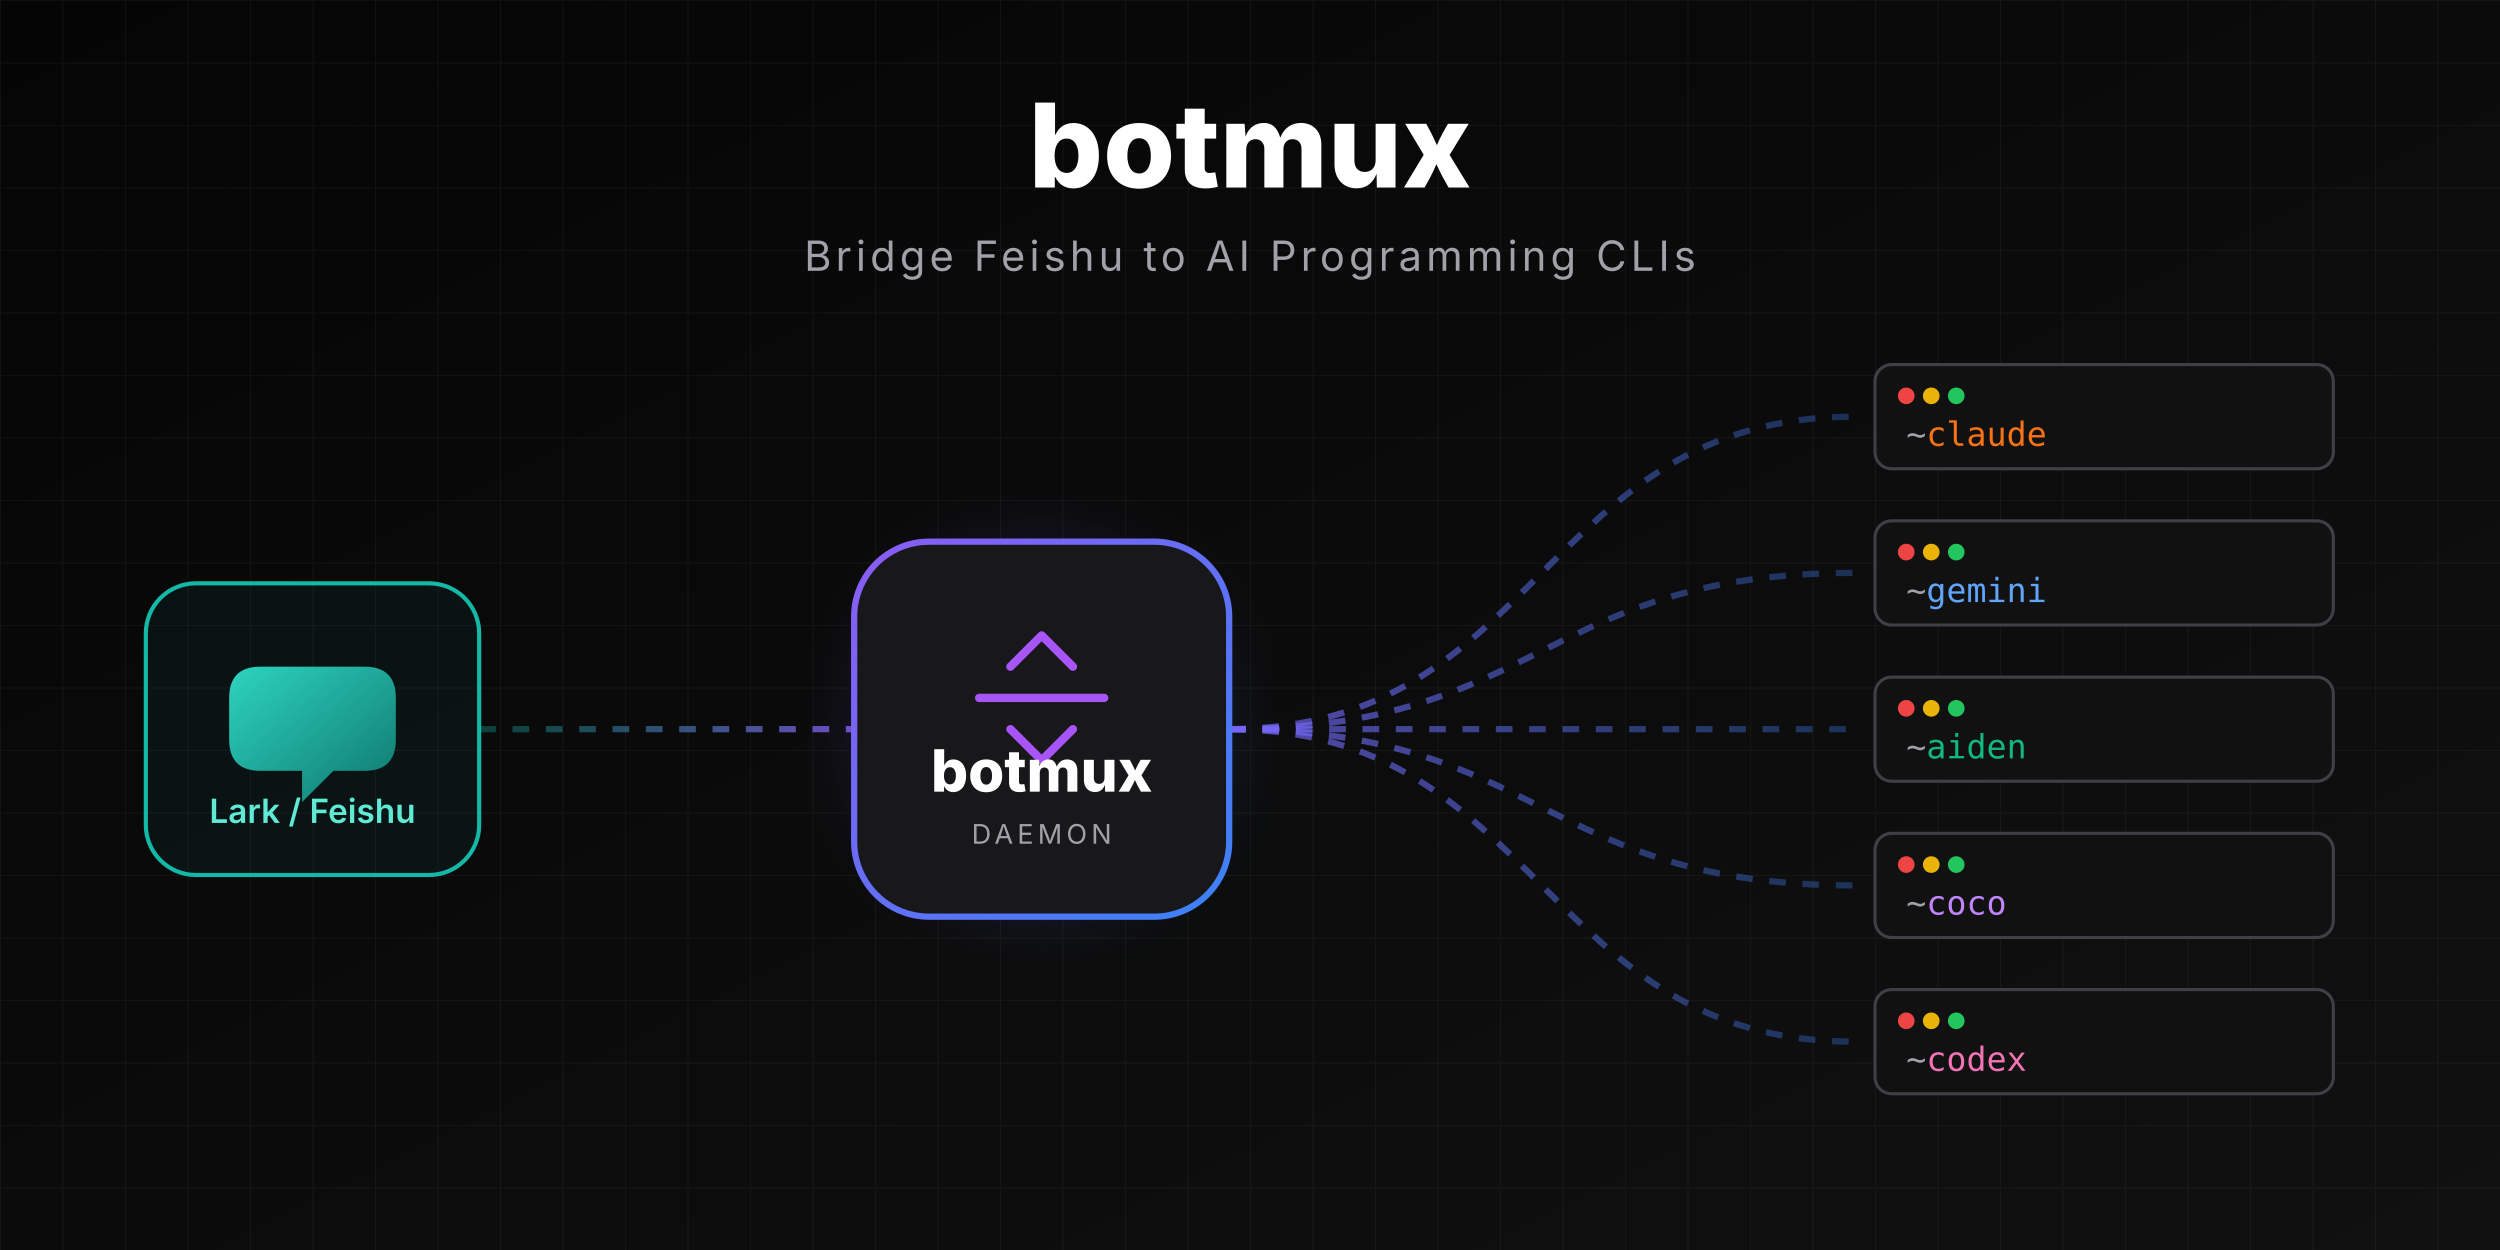
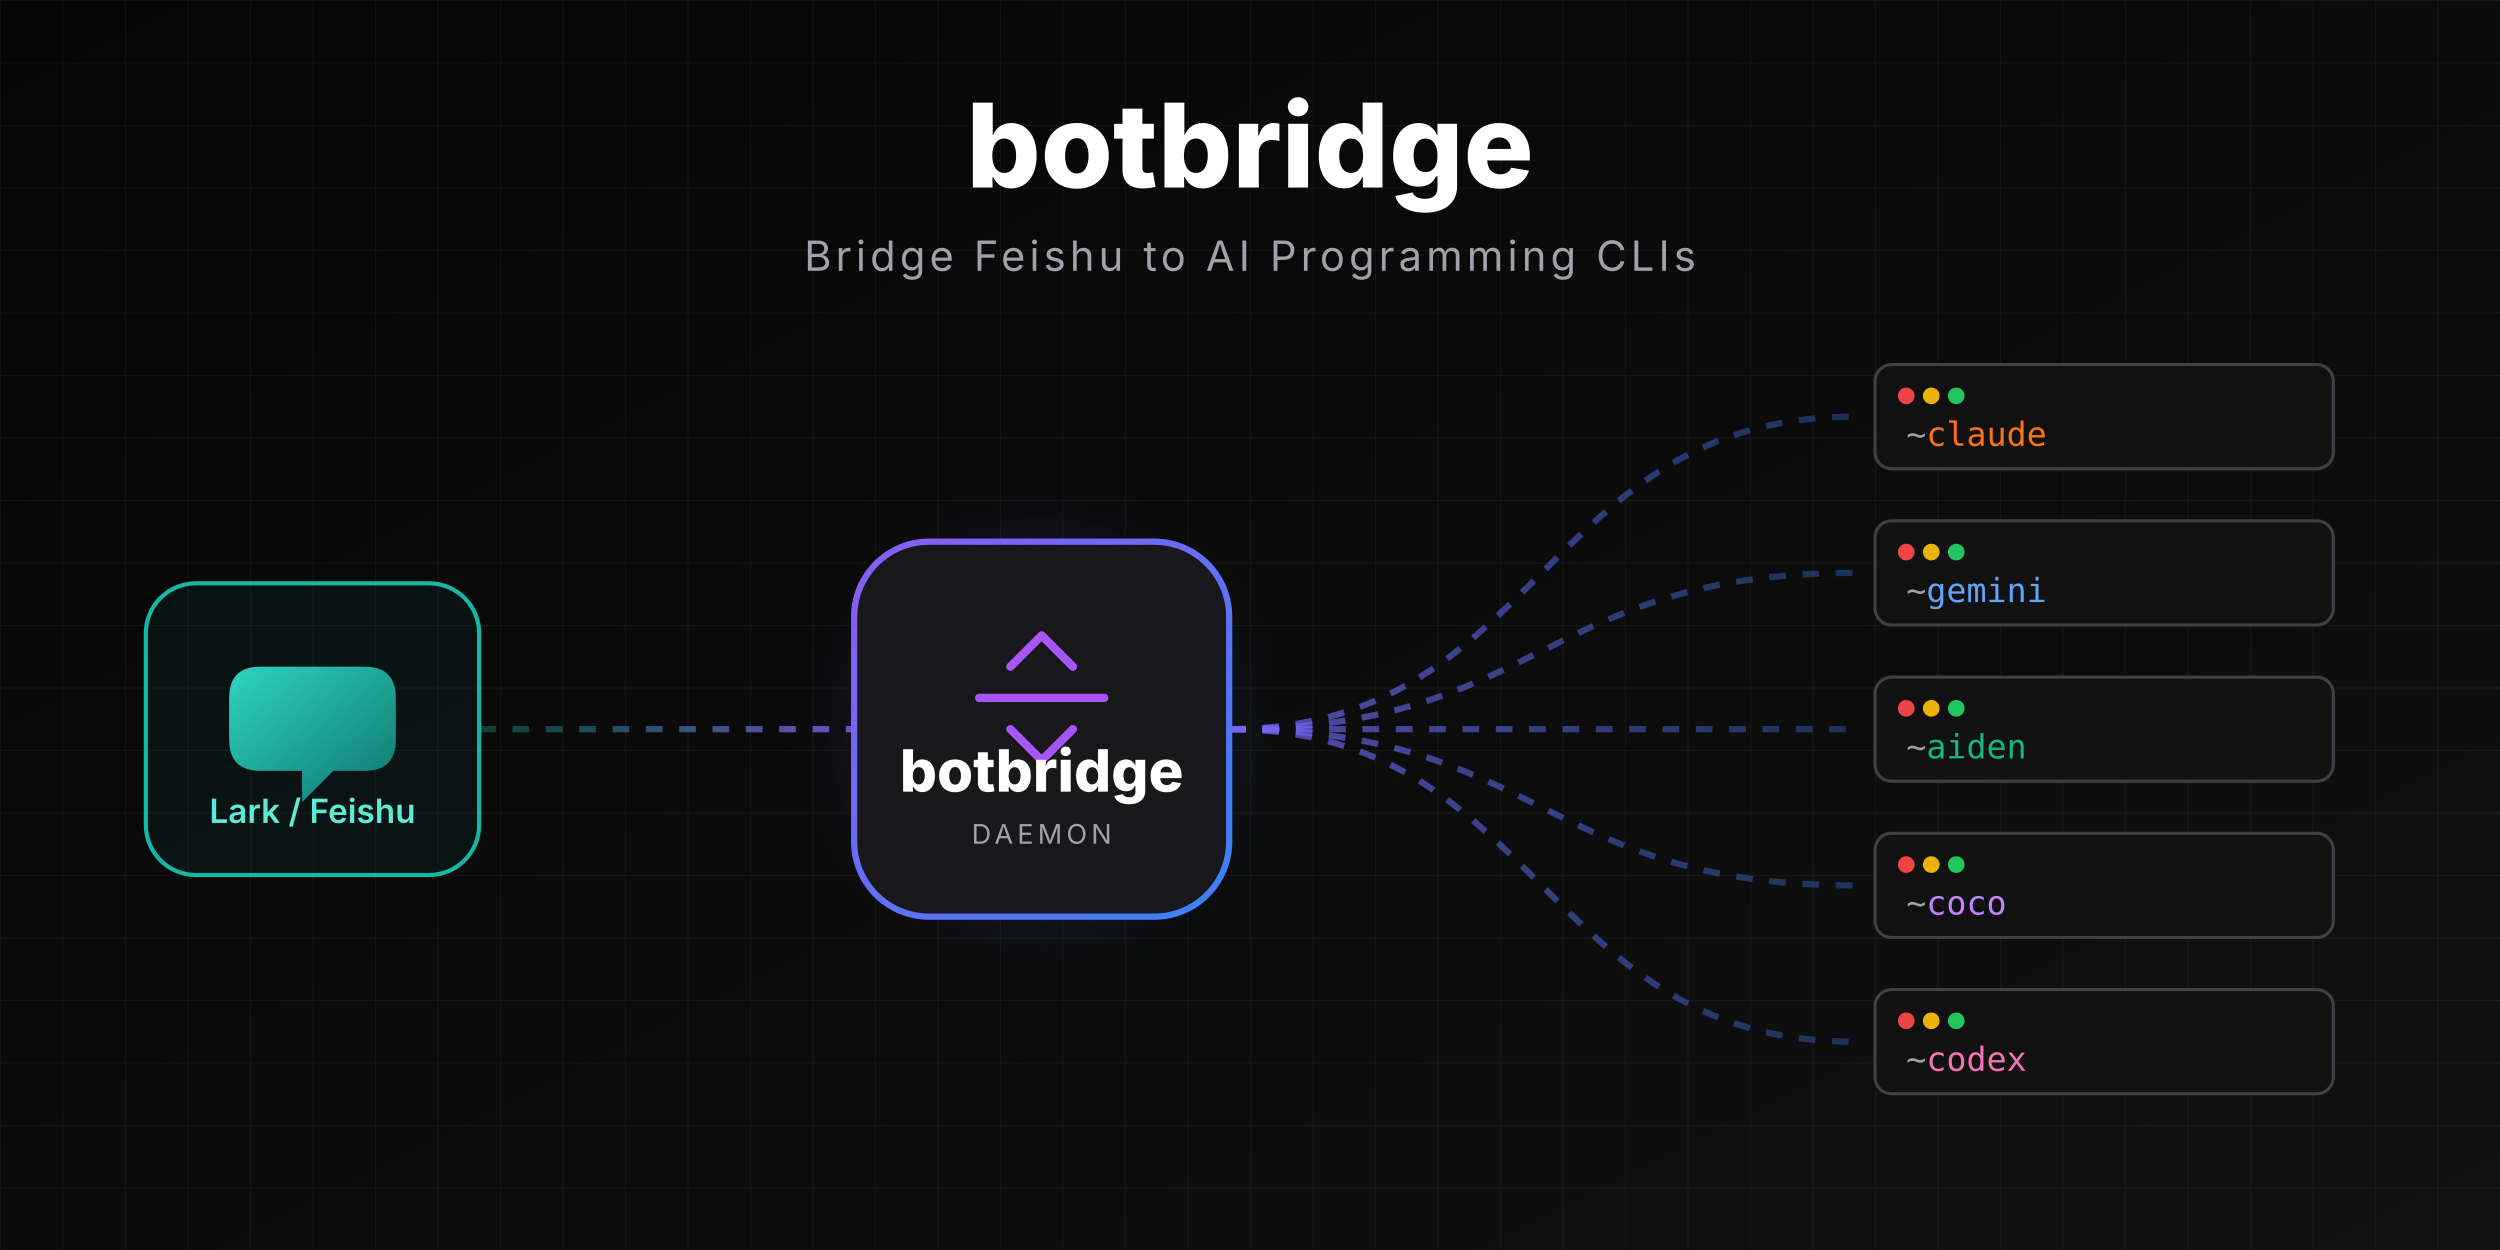
<svg xmlns="http://www.w3.org/2000/svg" viewBox="0 0 1200 600" width="100%" height="100%">
  <defs>
    <linearGradient id="bg" x1="0%" y1="0%" x2="100%" y2="100%">
      <stop offset="0%" stop-color="#050505" />
      <stop offset="100%" stop-color="#111111" />
    </linearGradient>
    <linearGradient id="hubGrad" x1="0%" y1="0%" x2="100%" y2="100%">
      <stop offset="0%" stop-color="#8b5cf6" />
      <stop offset="100%" stop-color="#3b82f6" />
    </linearGradient>
    <linearGradient id="feishuGrad" x1="0%" y1="0%" x2="100%" y2="100%">
      <stop offset="0%" stop-color="#2dd4bf" />
      <stop offset="100%" stop-color="#0f766e" />
    </linearGradient>
    <linearGradient id="lineGradLeft" x1="230" y1="350" x2="410" y2="350" gradientUnits="userSpaceOnUse">
      <stop offset="0%" stop-color="#14b8a6" stop-opacity="0.3" />
      <stop offset="100%" stop-color="#8b5cf6" stop-opacity="0.8" />
    </linearGradient>
    <linearGradient id="lineGrad" x1="500" y1="350" x2="900" y2="350" gradientUnits="userSpaceOnUse">
      <stop offset="0%" stop-color="#8b5cf6" stop-opacity="0.8" />
      <stop offset="100%" stop-color="#3b82f6" stop-opacity="0.3" />
    </linearGradient>
    <filter id="glow" x="-20%" y="-20%" width="140%" height="140%">
      <feGaussianBlur stdDeviation="20" result="blur" />
      <feComposite in="SourceGraphic" in2="blur" operator="over" />
    </filter>
    <pattern id="grid" width="30" height="30" patternUnits="userSpaceOnUse">
      <path d="M 30 0 L 0 0 0 30" fill="none" stroke="#ffffff" stroke-opacity="0.04" />
    </pattern>
    <style>
      .title { font-family: system-ui, -apple-system, sans-serif; font-size: 56px; font-weight: 800; fill: #ffffff; text-anchor: middle; }
      .subtitle { font-family: system-ui, -apple-system, sans-serif; font-size: 20px; font-weight: 400; fill: #a1a1aa; text-anchor: middle; letter-spacing: 2px; }
      .node-text { font-family: system-ui, -apple-system, sans-serif; font-size: 16px; font-weight: 600; text-anchor: middle; }
      .bot-text { font-family: ui-monospace, 'Cascadia Code', 'JetBrains Mono', 'Fira Code', monospace; font-size: 16px; font-weight: 500; }
      .path-line { animation: dash 20s linear infinite; }
      @keyframes dash { to { stroke-dashoffset: -1000; } }
    </style>
  </defs>
  <rect width="1200" height="600" fill="url(#bg)" />
  <rect width="1200" height="600" fill="url(#grid)" />
-   <text x="600" y="90" class="title">botmux</text>
+   <text x="600" y="90" class="title">botbridge</text>
  <text x="600" y="130" class="subtitle">Bridge Feishu to AI Programming CLIs</text>
  <path d="M 230 350 L 410 350" fill="none" stroke="url(#lineGradLeft)" stroke-width="3" stroke-dasharray="8 8" class="path-line" />
  <g fill="none" stroke="url(#lineGrad)" stroke-width="3" stroke-dasharray="8 8" class="path-line">
    <path d="M 590 350 C 740 350 740 200 890 200" />
    <path d="M 590 350 C 740 350 740 275 890 275" />
    <path d="M 590 350 C 740 350 740 350 890 350" />
    <path d="M 590 350 C 740 350 740 425 890 425" />
    <path d="M 590 350 C 740 350 740 500 890 500" />
  </g>
  <g transform="translate(500, 350)">
    <circle cx="0" cy="0" r="80" fill="url(#hubGrad)" filter="url(#glow)" opacity="0.3" />
    <rect x="-90" y="-90" width="180" height="180" rx="36" fill="#18181b" stroke="url(#hubGrad)" stroke-width="3" />
    <g transform="translate(0, -15)">
      <path d="M -30 0 L 30 0 M -15 -15 L 0 -30 L 15 -15 M -15 15 L 0 30 L 15 15" fill="none" stroke="#a855f7" stroke-width="4" stroke-linecap="round" stroke-linejoin="round" />
    </g>
-     <text x="0" y="30" class="title" style="font-size: 28px;">botmux</text>
+     <text x="0" y="30" class="title" style="font-size: 28px;">botbridge</text>
    <text x="0" y="55" class="subtitle" style="font-size: 13px; letter-spacing: 2px;">DAEMON</text>
  </g>
  <g transform="translate(150, 350)">
    <rect x="-80" y="-70" width="160" height="140" rx="24" fill="#0f766e" fill-opacity="0.1" stroke="#14b8a6" stroke-width="2" />
    <path d="M -25 -30 h 50 c 10 0 15 5 15 15 v 20 c 0 10 -5 15 -15 15 h -15 l -15 15 v -15 h -20 c -10 0 -15 -5 -15 -15 v -20 c 0 -10 5 -15 15 -15 z" fill="url(#feishuGrad)" />
    <text x="0" y="45" class="node-text" fill="#5eead4">Lark / Feishu</text>
  </g>
  <g transform="translate(900, 200)">
    <rect x="0" y="-25" width="220" height="50" rx="8" fill="#111111" stroke="#3f3f46" stroke-width="1.5" />
    <circle cx="15" cy="-10" r="4" fill="#ef4444" />
    <circle cx="27" cy="-10" r="4" fill="#eab308" />
    <circle cx="39" cy="-10" r="4" fill="#22c55e" />
    <text x="15" y="14" class="bot-text" fill="#f97316">
      <tspan fill="#a1a1aa">~ </tspan>claude</text>
  </g>
  <g transform="translate(900, 275)">
    <rect x="0" y="-25" width="220" height="50" rx="8" fill="#111111" stroke="#3f3f46" stroke-width="1.5" />
    <circle cx="15" cy="-10" r="4" fill="#ef4444" />
    <circle cx="27" cy="-10" r="4" fill="#eab308" />
    <circle cx="39" cy="-10" r="4" fill="#22c55e" />
    <text x="15" y="14" class="bot-text" fill="#60a5fa">
      <tspan fill="#a1a1aa">~ </tspan>gemini</text>
  </g>
  <g transform="translate(900, 350)">
    <rect x="0" y="-25" width="220" height="50" rx="8" fill="#111111" stroke="#3f3f46" stroke-width="1.5" />
    <circle cx="15" cy="-10" r="4" fill="#ef4444" />
    <circle cx="27" cy="-10" r="4" fill="#eab308" />
    <circle cx="39" cy="-10" r="4" fill="#22c55e" />
    <text x="15" y="14" class="bot-text" fill="#10b981">
      <tspan fill="#a1a1aa">~ </tspan>aiden</text>
  </g>
  <g transform="translate(900, 425)">
    <rect x="0" y="-25" width="220" height="50" rx="8" fill="#111111" stroke="#3f3f46" stroke-width="1.5" />
    <circle cx="15" cy="-10" r="4" fill="#ef4444" />
    <circle cx="27" cy="-10" r="4" fill="#eab308" />
    <circle cx="39" cy="-10" r="4" fill="#22c55e" />
    <text x="15" y="14" class="bot-text" fill="#c084fc">
      <tspan fill="#a1a1aa">~ </tspan>coco</text>
  </g>
  <g transform="translate(900, 500)">
    <rect x="0" y="-25" width="220" height="50" rx="8" fill="#111111" stroke="#3f3f46" stroke-width="1.5" />
    <circle cx="15" cy="-10" r="4" fill="#ef4444" />
    <circle cx="27" cy="-10" r="4" fill="#eab308" />
    <circle cx="39" cy="-10" r="4" fill="#22c55e" />
    <text x="15" y="14" class="bot-text" fill="#f472b6">
      <tspan fill="#a1a1aa">~ </tspan>codex</text>
  </g>
</svg>
